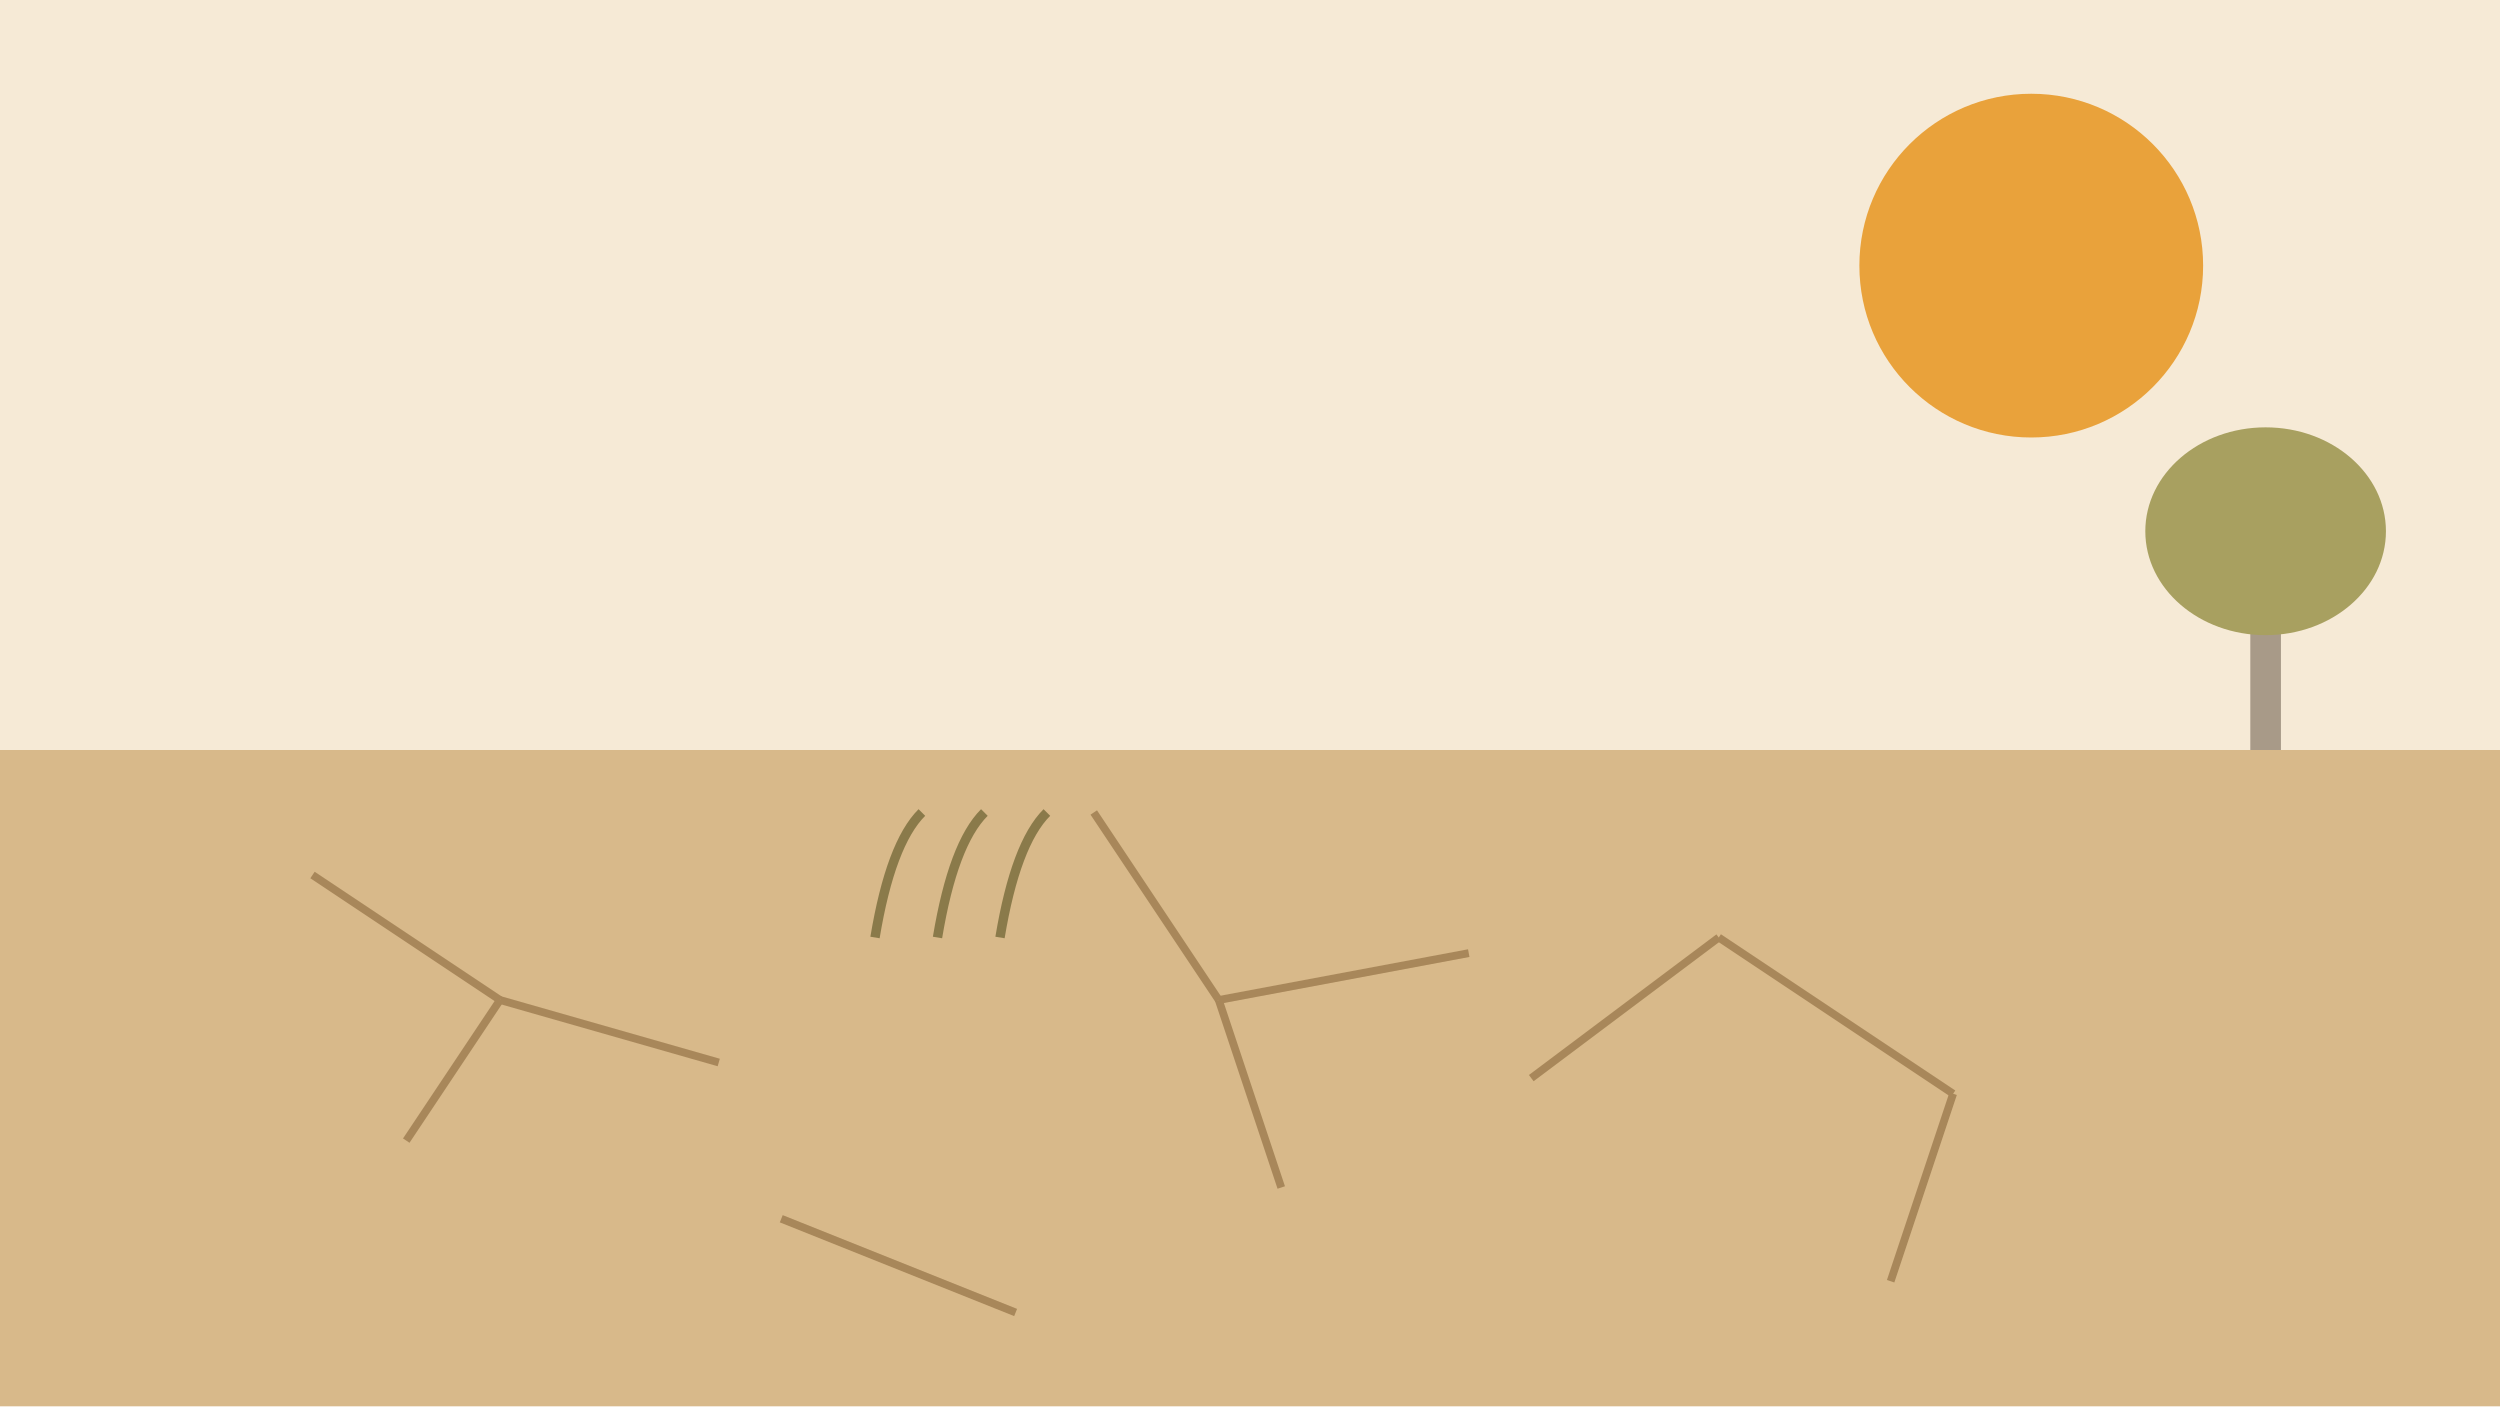
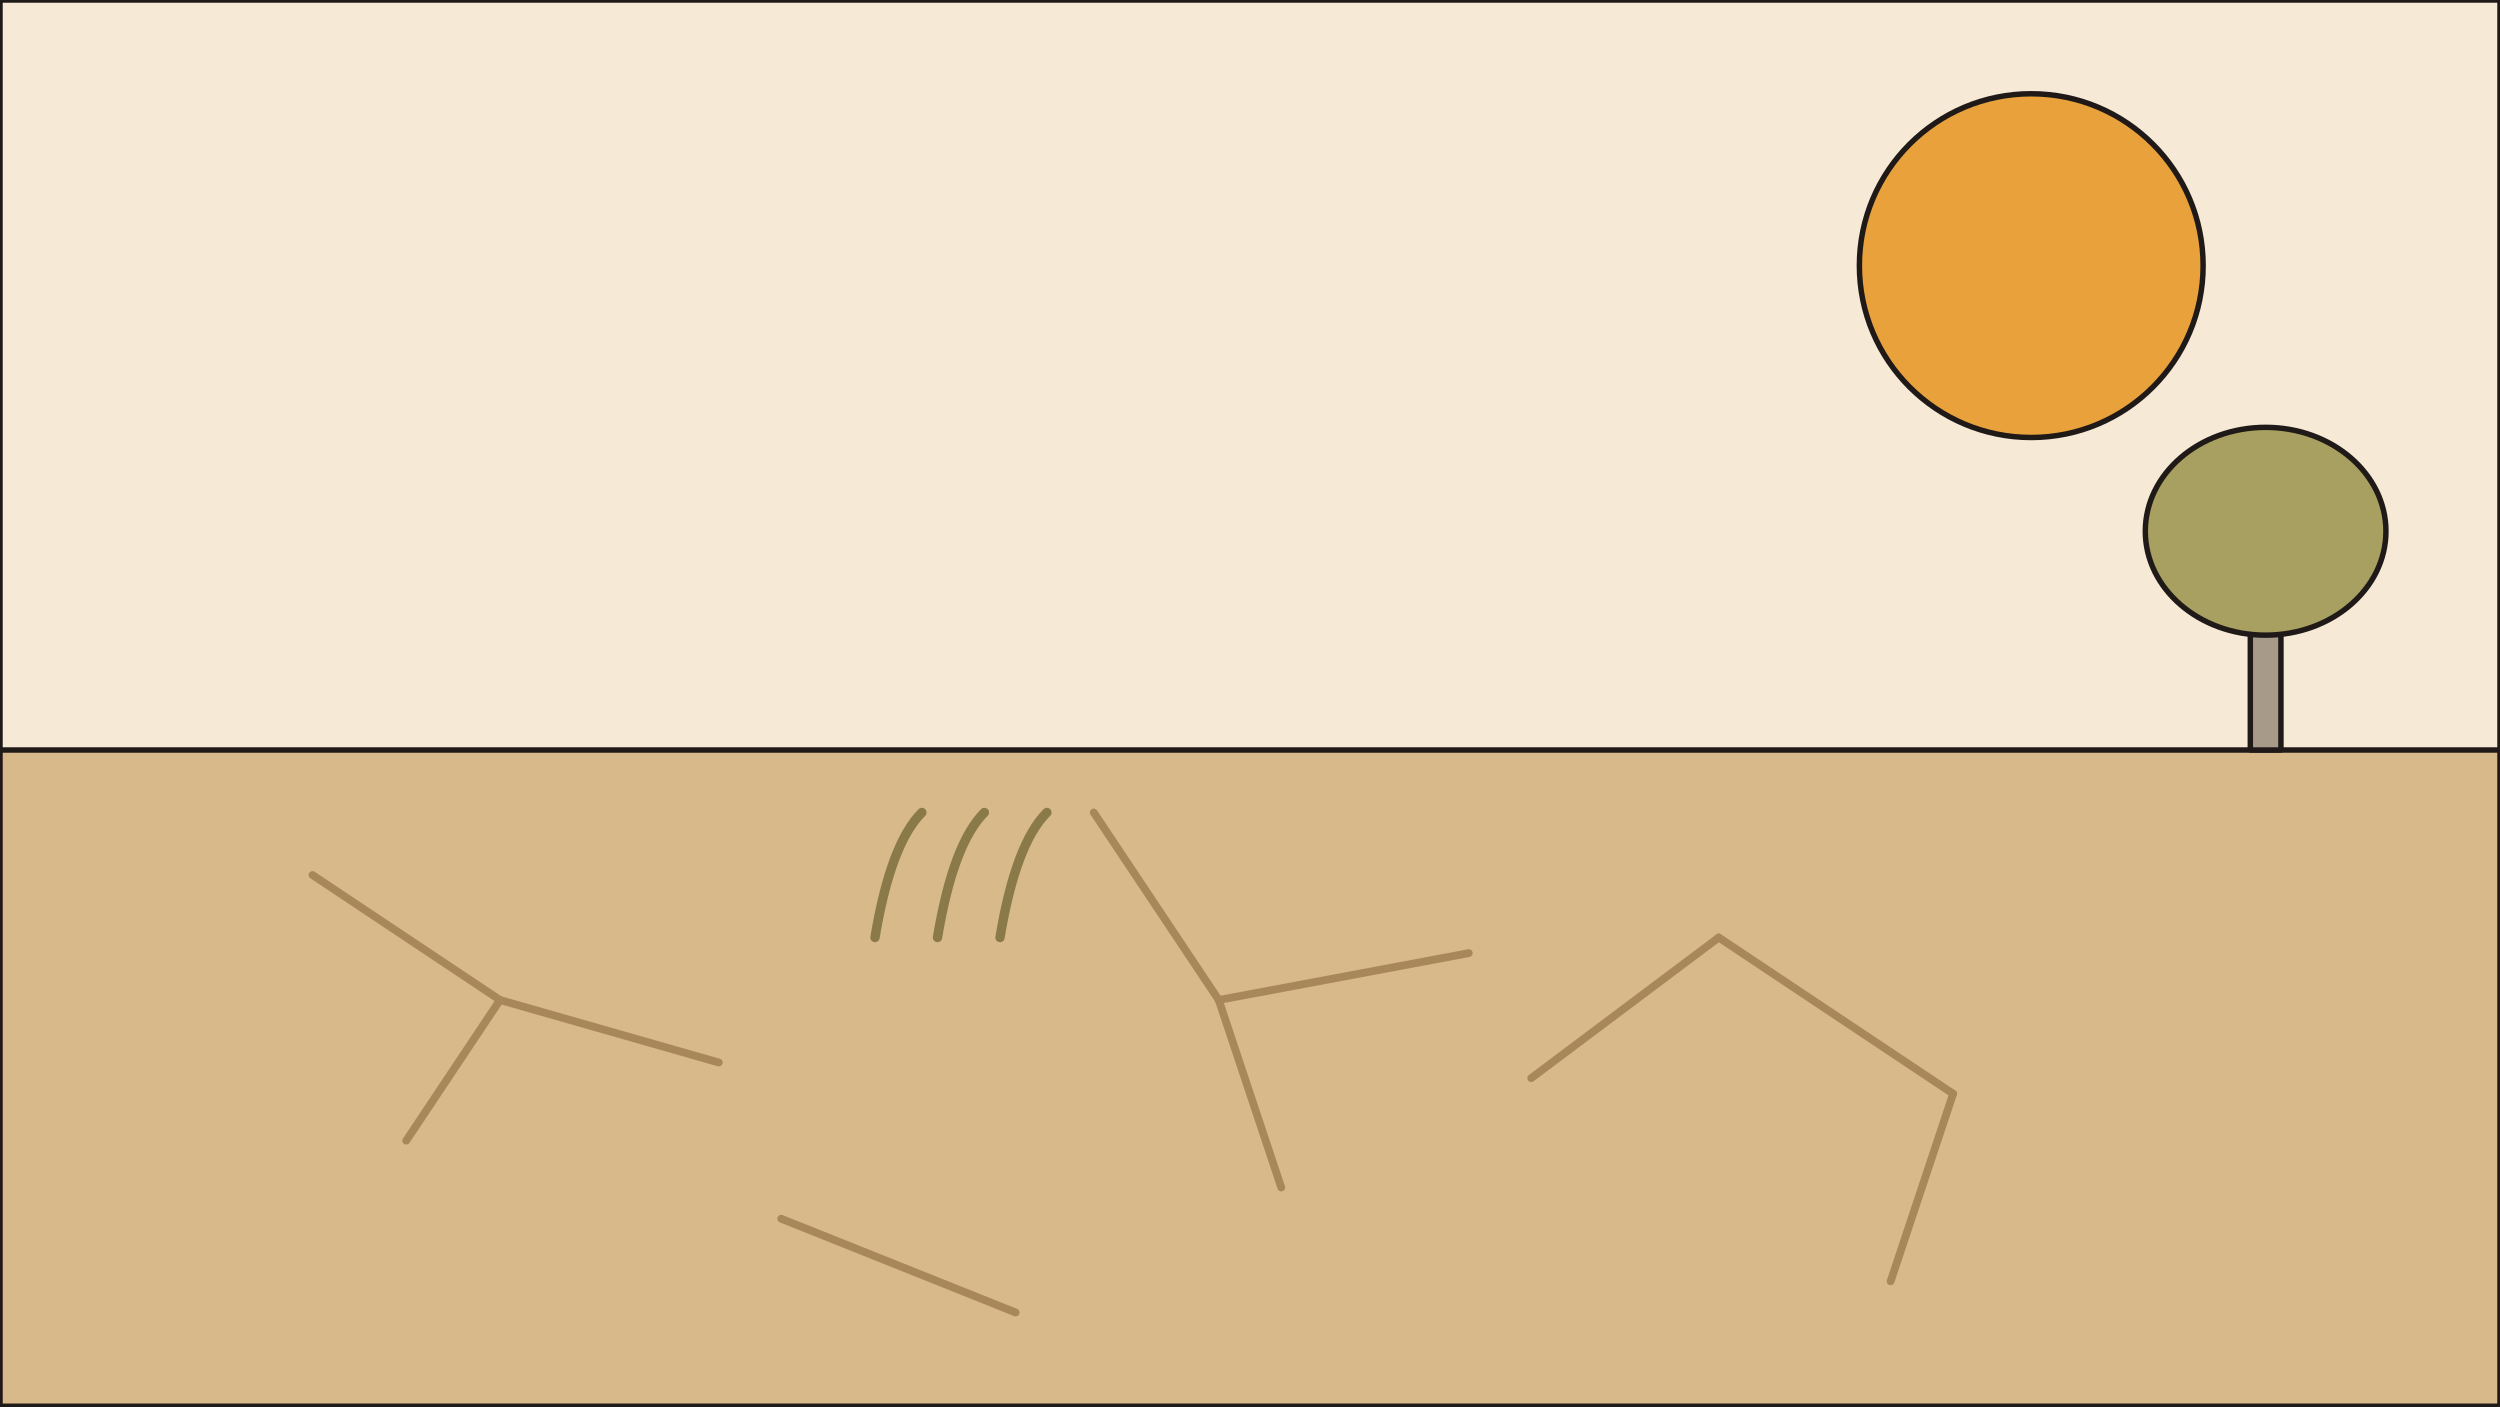
<svg xmlns="http://www.w3.org/2000/svg" viewBox="0 0 1600 900">
  <rect width="1600" height="900" fill="#faf7f4" />
-   <rect x="0" y="0" width="1600" height="900" rx="0" fill="#f6ead6" />
-   <circle cx="1300" cy="170" r="110" fill="#e9a23b" />
-   <rect x="0" y="480" width="1600" height="420" rx="0" fill="#d8b98a" />
-   <path d="M200 560 l120 80" fill="none" stroke="#a8875a" stroke-width="5" />
-   <path d="M320 640 l-60 90" fill="none" stroke="#a8875a" stroke-width="5" />
-   <path d="M320 640 l140 40" fill="none" stroke="#a8875a" stroke-width="5" />
-   <path d="M700 520 l80 120" fill="none" stroke="#a8875a" stroke-width="5" />
-   <path d="M780 640 l160 -30" fill="none" stroke="#a8875a" stroke-width="5" />
-   <path d="M780 640 l40 120" fill="none" stroke="#a8875a" stroke-width="5" />
-   <path d="M1100 600 l-120 90" fill="none" stroke="#a8875a" stroke-width="5" />
-   <path d="M1100 600 l150 100" fill="none" stroke="#a8875a" stroke-width="5" />
-   <path d="M1250 700 l-40 120" fill="none" stroke="#a8875a" stroke-width="5" />
-   <path d="M500 780 l150 60" fill="none" stroke="#a8875a" stroke-width="5" />
-   <rect x="1440.2" y="368.0" width="19.6" height="112.0" rx="0" fill="#a89a88" />
-   <ellipse cx="1450" cy="340.0" rx="77.0" ry="66.5" fill="#a8a060" />
-   <path d="M560 600 q10 -60 30 -80" fill="none" stroke="#8a7a4a" stroke-width="6" />
-   <path d="M600 600 q10 -60 30 -80" fill="none" stroke="#8a7a4a" stroke-width="6" />
-   <path d="M640 600 q10 -60 30 -80" fill="none" stroke="#8a7a4a" stroke-width="6" />
+   <g stroke="#1f1a18" stroke-width="3.5" stroke-linejoin="round" stroke-linecap="round">
+     <rect x="0" y="0" width="1600" height="900" rx="0" fill="#f6ead6" />
+     <circle cx="1300" cy="170" r="110" fill="#e9a23b" />
+     <rect x="0" y="480" width="1600" height="420" rx="0" fill="#d8b98a" />
+     <path d="M200 560 l120 80" fill="none" stroke="#a8875a" stroke-width="5" />
+     <path d="M320 640 l-60 90" fill="none" stroke="#a8875a" stroke-width="5" />
+     <path d="M320 640 l140 40" fill="none" stroke="#a8875a" stroke-width="5" />
+     <path d="M700 520 l80 120" fill="none" stroke="#a8875a" stroke-width="5" />
+     <path d="M780 640 l160 -30" fill="none" stroke="#a8875a" stroke-width="5" />
+     <path d="M780 640 l40 120" fill="none" stroke="#a8875a" stroke-width="5" />
+     <path d="M1100 600 l-120 90" fill="none" stroke="#a8875a" stroke-width="5" />
+     <path d="M1100 600 l150 100" fill="none" stroke="#a8875a" stroke-width="5" />
+     <path d="M1250 700 l-40 120" fill="none" stroke="#a8875a" stroke-width="5" />
+     <path d="M500 780 l150 60" fill="none" stroke="#a8875a" stroke-width="5" />
+     <rect x="1440.2" y="368.0" width="19.6" height="112.0" rx="0" fill="#a89a88" />
+     <ellipse cx="1450" cy="340.0" rx="77.0" ry="66.5" fill="#a8a060" />
+     <path d="M560 600 q10 -60 30 -80" fill="none" stroke="#8a7a4a" stroke-width="6" />
+     <path d="M600 600 q10 -60 30 -80" fill="none" stroke="#8a7a4a" stroke-width="6" />
+     <path d="M640 600 q10 -60 30 -80" fill="none" stroke="#8a7a4a" stroke-width="6" />
+   </g>
</svg>
